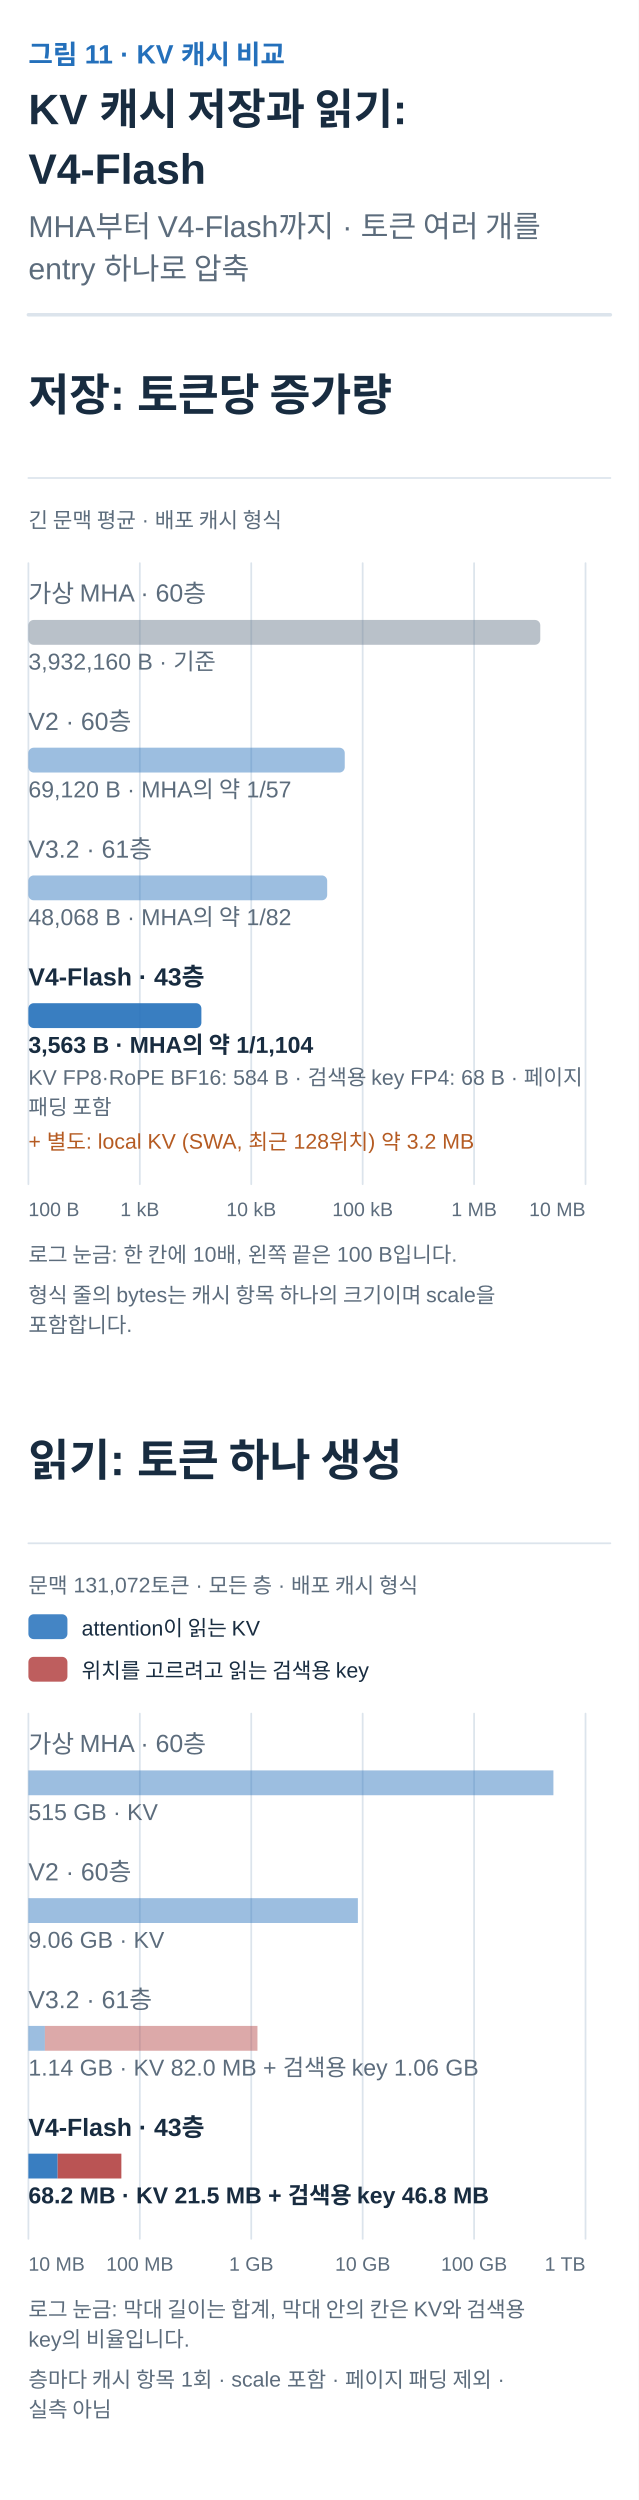
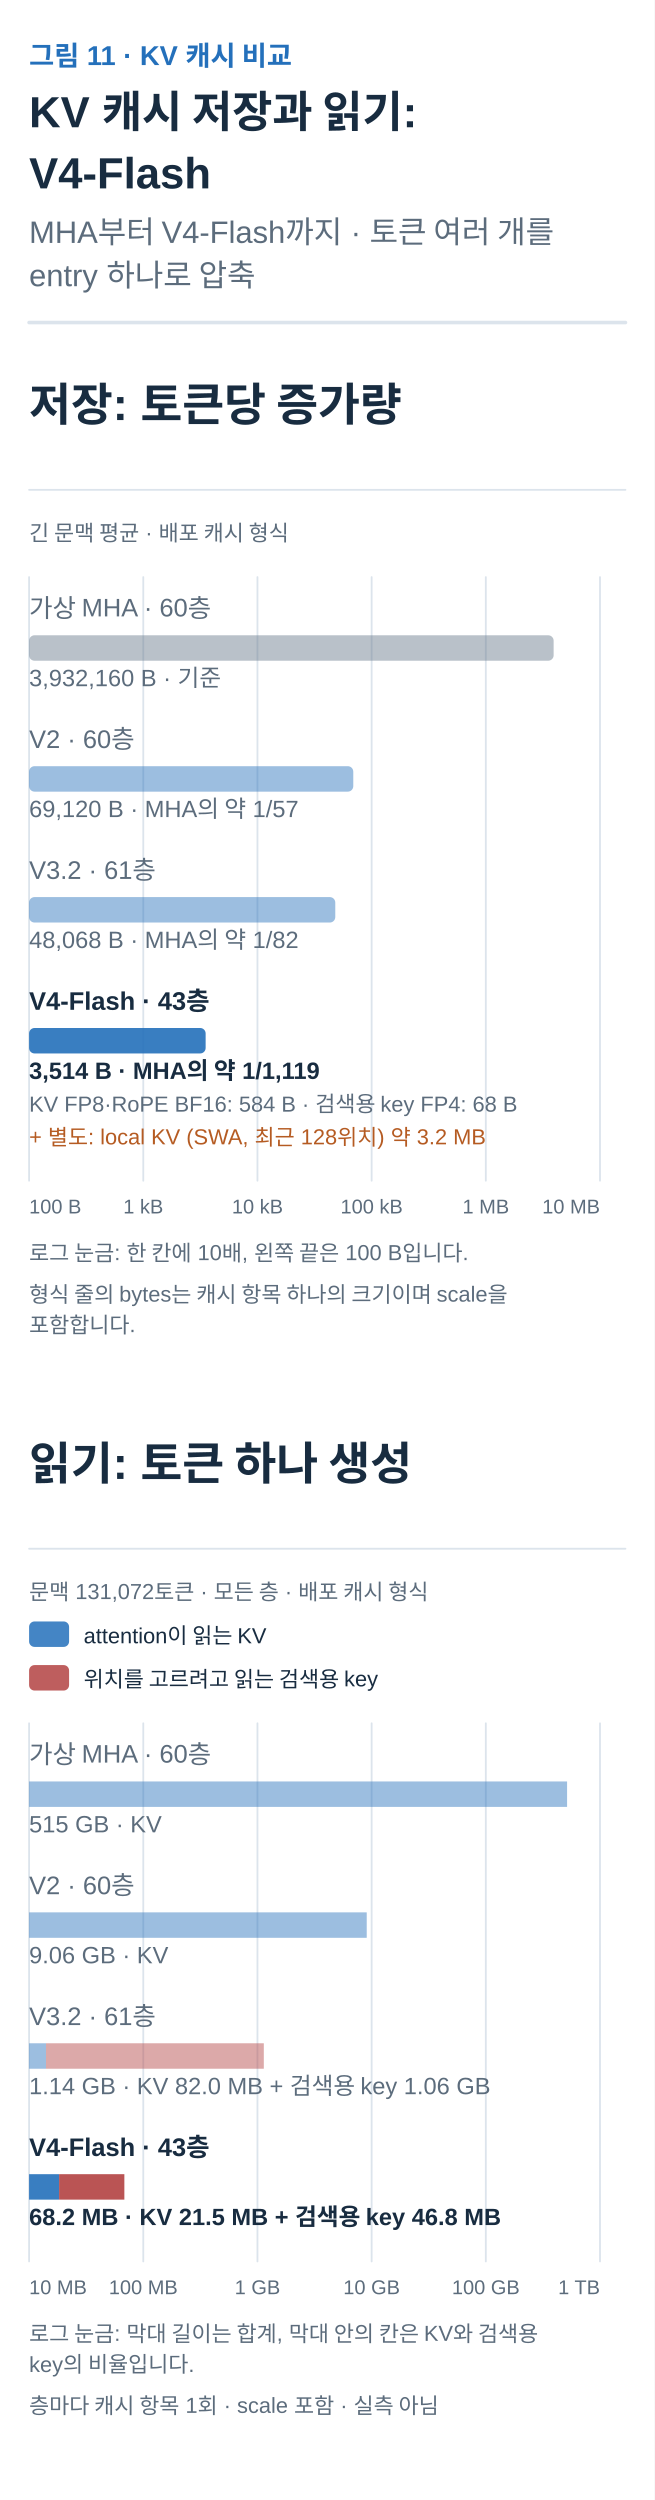
- <svg xmlns="http://www.w3.org/2000/svg" width="360" height="1409" viewBox="0 0 360 1409" role="img" aria-labelledby="title desc">
+ <svg xmlns="http://www.w3.org/2000/svg" width="360" height="1375" viewBox="0 0 360 1375" role="img" aria-labelledby="title desc">
  <defs>
    <marker id="arrow-ink" viewBox="0 0 10 10" refX="8" refY="5" markerWidth="6" markerHeight="6" orient="auto">
      <path d="M1 1 L9 5 L1 9" fill="none" stroke="#182C40" stroke-width="1.6" />
    </marker>
    <marker id="arrow-muted" viewBox="0 0 10 10" refX="8" refY="5" markerWidth="6" markerHeight="6" orient="auto">
      <path d="M1 1 L9 5 L1 9" fill="none" stroke="#5C6C7C" stroke-width="1.6" />
    </marker>
    <marker id="arrow-line" viewBox="0 0 10 10" refX="8" refY="5" markerWidth="6" markerHeight="6" orient="auto">
      <path d="M1 1 L9 5 L1 9" fill="none" stroke="#DCE4EC" stroke-width="1.6" />
    </marker>
    <marker id="arrow-paper" viewBox="0 0 10 10" refX="8" refY="5" markerWidth="6" markerHeight="6" orient="auto">
      <path d="M1 1 L9 5 L1 9" fill="none" stroke="#FFFFFF" stroke-width="1.6" />
    </marker>
    <marker id="arrow-blue" viewBox="0 0 10 10" refX="8" refY="5" markerWidth="6" markerHeight="6" orient="auto">
      <path d="M1 1 L9 5 L1 9" fill="none" stroke="#2470BB" stroke-width="1.6" />
    </marker>
    <marker id="arrow-teal" viewBox="0 0 10 10" refX="8" refY="5" markerWidth="6" markerHeight="6" orient="auto">
      <path d="M1 1 L9 5 L1 9" fill="none" stroke="#287D78" stroke-width="1.6" />
    </marker>
    <marker id="arrow-orange" viewBox="0 0 10 10" refX="8" refY="5" markerWidth="6" markerHeight="6" orient="auto">
      <path d="M1 1 L9 5 L1 9" fill="none" stroke="#B55B22" stroke-width="1.6" />
    </marker>
    <marker id="arrow-purple" viewBox="0 0 10 10" refX="8" refY="5" markerWidth="6" markerHeight="6" orient="auto">
      <path d="M1 1 L9 5 L1 9" fill="none" stroke="#7954A3" stroke-width="1.6" />
    </marker>
    <marker id="arrow-gray" viewBox="0 0 10 10" refX="8" refY="5" markerWidth="6" markerHeight="6" orient="auto">
      <path d="M1 1 L9 5 L1 9" fill="none" stroke="#657789" stroke-width="1.6" />
    </marker>
    <marker id="arrow-red" viewBox="0 0 10 10" refX="8" refY="5" markerWidth="6" markerHeight="6" orient="auto">
      <path d="M1 1 L9 5 L1 9" fill="none" stroke="#B34242" stroke-width="1.6" />
    </marker>
    <marker id="arrow-indigo" viewBox="0 0 10 10" refX="8" refY="5" markerWidth="6" markerHeight="6" orient="auto">
      <path d="M1 1 L9 5 L1 9" fill="none" stroke="#4C60A8" stroke-width="1.6" />
    </marker>
    <marker id="arrow-slate" viewBox="0 0 10 10" refX="8" refY="5" markerWidth="6" markerHeight="6" orient="auto">
      <path d="M1 1 L9 5 L1 9" fill="none" stroke="#8191A0" stroke-width="1.6" />
    </marker>
    <marker id="arrow-surface" viewBox="0 0 10 10" refX="8" refY="5" markerWidth="6" markerHeight="6" orient="auto">
      <path d="M1 1 L9 5 L1 9" fill="none" stroke="#F8FAFC" stroke-width="1.6" />
    </marker>
  </defs>
  <style>text{font-family:Arial,"Apple SD Gothic Neo","Noto Sans KR",sans-serif}text[font-family]{font-family:Menlo,Consolas,monospace}path{stroke-linecap:round;stroke-linejoin:round}</style>
  <rect width="100%" height="100%" fill="white" />
  <text x="16" y="36" fill="#2470BB" font-size="15" font-weight="600" text-anchor="start" data-max-width="328">그림 11 · KV 캐시 비교</text>
  <text x="16" y="70" fill="#182C40" font-size="24" font-weight="700" text-anchor="start" data-max-width="328">KV 캐시 저장과 읽기:</text>
  <text x="16" y="103.6" fill="#182C40" font-size="24" font-weight="700" text-anchor="start" data-max-width="328">V4-Flash</text>
  <text x="16" y="133.6" fill="#5C6C7C" font-size="17" font-weight="400" text-anchor="start" data-max-width="328">MHA부터 V4-Flash까지 · 토큰 여러 개를</text>
  <text x="16" y="157.4" fill="#5C6C7C" font-size="17" font-weight="400" text-anchor="start" data-max-width="328">entry 하나로 압축</text>
  <path d="M16,177.4 H344" stroke="#DCE4EC" stroke-width="2" />
  <g transform="translate(16 201.4) scale(1)" data-panel="1">
    <text x="0" y="30" fill="#182C40" font-size="25" font-weight="600" text-anchor="start" data-max-width="328">저장: 토큰당 증가량</text>
    <path d="M0 68 L328 68" stroke="#DCE4EC" stroke-width="1" fill="none" />
    <text x="0" y="96" fill="#5C6C7C" font-size="12" font-weight="400" text-anchor="start" data-max-width="328">긴 문맥 평균 · 배포 캐시 형식</text>
-     <path d="M314 116 L314 466" stroke="#DCE4EC" stroke-width="1" fill="none" />
-     <path d="M251.2 116 L251.2 466" stroke="#DCE4EC" stroke-width="1" fill="none" />
-     <path d="M188.4 116 L188.4 466" stroke="#DCE4EC" stroke-width="1" fill="none" />
-     <path d="M125.6 116 L125.6 466" stroke="#DCE4EC" stroke-width="1" fill="none" />
-     <path d="M62.8 116 L62.8 466" stroke="#DCE4EC" stroke-width="1" fill="none" />
-     <path d="M0 116 L0 466" stroke="#DCE4EC" stroke-width="1" fill="none" />
+     <path d="M314 116 L314 448" stroke="#DCE4EC" stroke-width="1" fill="none" />
+     <path d="M251.2 116 L251.2 448" stroke="#DCE4EC" stroke-width="1" fill="none" />
+     <path d="M188.4 116 L188.4 448" stroke="#DCE4EC" stroke-width="1" fill="none" />
+     <path d="M125.6 116 L125.6 448" stroke="#DCE4EC" stroke-width="1" fill="none" />
+     <path d="M62.8 116 L62.8 448" stroke="#DCE4EC" stroke-width="1" fill="none" />
+     <path d="M0 116 L0 448" stroke="#DCE4EC" stroke-width="1" fill="none" />
    <text x="0" y="138" fill="#5C6C7C" font-size="14" font-weight="400" text-anchor="start" data-max-width="328">가상 MHA · 60층</text>
    <rect x="0" y="148" width="288.5" height="14" rx="3" fill="#657789" fill-opacity="0.45" />
    <text x="0" y="176" fill="#5C6C7C" font-size="13" font-weight="400" text-anchor="start" data-max-width="328">3,932,160 B · 기준</text>
    <text x="0" y="210" fill="#5C6C7C" font-size="14" font-weight="400" text-anchor="start" data-max-width="328">V2 · 60층</text>
    <rect x="0" y="220" width="178.3" height="14" rx="3" fill="#2470BB" fill-opacity="0.45" />
    <text x="0" y="248" fill="#5C6C7C" font-size="13" font-weight="400" text-anchor="start" data-max-width="328">69,120 B · MHA의 약 1/57</text>
    <text x="0" y="282" fill="#5C6C7C" font-size="14" font-weight="400" text-anchor="start" data-max-width="328">V3.2 · 61층</text>
    <rect x="0" y="292" width="168.4" height="14" rx="3" fill="#2470BB" fill-opacity="0.45" />
    <text x="0" y="320" fill="#5C6C7C" font-size="13" font-weight="400" text-anchor="start" data-max-width="328">48,068 B · MHA의 약 1/82</text>
    <text x="0" y="354" fill="#182C40" font-size="14" font-weight="700" text-anchor="start" data-max-width="328">V4-Flash · 43층</text>
-     <rect x="0" y="364" width="97.5" height="14" rx="3" fill="#2470BB" fill-opacity="0.9" />
-     <text x="0" y="392" fill="#182C40" font-size="13" font-weight="700" text-anchor="start" data-max-width="328">3,563 B · MHA의 약 1/1,104</text>
-     <text x="0" y="410" fill="#5C6C7C" font-size="12" font-weight="400" text-anchor="start" data-max-width="328">KV FP8·RoPE BF16: 584 B · 검색용 key FP4: 68 B · 페이지</text>
-     <text x="0" y="426.8" fill="#5C6C7C" font-size="12" font-weight="400" text-anchor="start" data-max-width="328">패딩 포함</text>
-     <text x="0" y="446" fill="#B55B22" font-size="12" font-weight="400" text-anchor="start" data-max-width="328">+ 별도: local KV (SWA, 최근 128위치) 약 3.2 MB</text>
-     <text x="0" y="484" fill="#5C6C7C" font-size="11" font-weight="400" text-anchor="start" data-max-width="80">100 B</text>
-     <text x="62.8" y="484" fill="#5C6C7C" font-size="11" font-weight="400" text-anchor="middle" data-max-width="80">1 kB</text>
-     <text x="125.6" y="484" fill="#5C6C7C" font-size="11" font-weight="400" text-anchor="middle" data-max-width="80">10 kB</text>
-     <text x="188.4" y="484" fill="#5C6C7C" font-size="11" font-weight="400" text-anchor="middle" data-max-width="80">100 kB</text>
-     <text x="251.2" y="484" fill="#5C6C7C" font-size="11" font-weight="400" text-anchor="middle" data-max-width="80">1 MB</text>
-     <text x="314" y="484" fill="#5C6C7C" font-size="11" font-weight="400" text-anchor="end" data-max-width="80">10 MB</text>
-     <text x="0" y="510" fill="#5C6C7C" font-size="12" font-weight="400" text-anchor="start" data-max-width="328">로그 눈금: 한 칸에 10배, 왼쪽 끝은 100 B입니다.</text>
-     <text x="0" y="532.8" fill="#5C6C7C" font-size="12" font-weight="400" text-anchor="start" data-max-width="328">형식 줄의 bytes는 캐시 항목 하나의 크기이며 scale을</text>
-     <text x="0" y="549.6" fill="#5C6C7C" font-size="12" font-weight="400" text-anchor="start" data-max-width="328">포함합니다.</text>
+     <rect x="0" y="364" width="97.1" height="14" rx="3" fill="#2470BB" fill-opacity="0.9" />
+     <text x="0" y="392" fill="#182C40" font-size="13" font-weight="700" text-anchor="start" data-max-width="328">3,514 B · MHA의 약 1/1,119</text>
+     <text x="0" y="410" fill="#5C6C7C" font-size="12" font-weight="400" text-anchor="start" data-max-width="328">KV FP8·RoPE BF16: 584 B · 검색용 key FP4: 68 B</text>
+     <text x="0" y="428" fill="#B55B22" font-size="12" font-weight="400" text-anchor="start" data-max-width="328">+ 별도: local KV (SWA, 최근 128위치) 약 3.2 MB</text>
+     <text x="0" y="466" fill="#5C6C7C" font-size="11" font-weight="400" text-anchor="start" data-max-width="80">100 B</text>
+     <text x="62.8" y="466" fill="#5C6C7C" font-size="11" font-weight="400" text-anchor="middle" data-max-width="80">1 kB</text>
+     <text x="125.6" y="466" fill="#5C6C7C" font-size="11" font-weight="400" text-anchor="middle" data-max-width="80">10 kB</text>
+     <text x="188.4" y="466" fill="#5C6C7C" font-size="11" font-weight="400" text-anchor="middle" data-max-width="80">100 kB</text>
+     <text x="251.2" y="466" fill="#5C6C7C" font-size="11" font-weight="400" text-anchor="middle" data-max-width="80">1 MB</text>
+     <text x="314" y="466" fill="#5C6C7C" font-size="11" font-weight="400" text-anchor="end" data-max-width="80">10 MB</text>
+     <text x="0" y="492" fill="#5C6C7C" font-size="12" font-weight="400" text-anchor="start" data-max-width="328">로그 눈금: 한 칸에 10배, 왼쪽 끝은 100 B입니다.</text>
+     <text x="0" y="514.8" fill="#5C6C7C" font-size="12" font-weight="400" text-anchor="start" data-max-width="328">형식 줄의 bytes는 캐시 항목 하나의 크기이며 scale을</text>
+     <text x="0" y="531.6" fill="#5C6C7C" font-size="12" font-weight="400" text-anchor="start" data-max-width="328">포함합니다.</text>
  </g>
-   <g transform="translate(16 801.8) scale(1)" data-panel="2">
+   <g transform="translate(16 783.8) scale(1)" data-panel="2">
    <text x="0" y="30" fill="#182C40" font-size="25" font-weight="600" text-anchor="start" data-max-width="328">읽기: 토큰 하나 생성</text>
    <path d="M0 68 L328 68" stroke="#DCE4EC" stroke-width="1" fill="none" />
    <text x="0" y="96" fill="#5C6C7C" font-size="12" font-weight="400" text-anchor="start" data-max-width="328">문맥 131,072토큰 · 모든 층 · 배포 캐시 형식</text>
    <rect x="0" y="108" width="22" height="14" rx="3" fill="#2470BB" fill-opacity=".85" />
    <text x="30" y="120" fill="#182C40" font-size="12" font-weight="400" text-anchor="start" data-max-width="298">attention이 읽는 KV</text>
    <rect x="0" y="132" width="22" height="14" rx="3" fill="#B34242" fill-opacity=".85" />
    <text x="30" y="144" fill="#182C40" font-size="12" font-weight="400" text-anchor="start" data-max-width="298">위치를 고르려고 읽는 검색용 key</text>
    <path d="M314 164 L314 460" stroke="#DCE4EC" stroke-width="1" fill="none" />
    <path d="M251.2 164 L251.2 460" stroke="#DCE4EC" stroke-width="1" fill="none" />
    <path d="M188.4 164 L188.4 460" stroke="#DCE4EC" stroke-width="1" fill="none" />
    <path d="M125.6 164 L125.6 460" stroke="#DCE4EC" stroke-width="1" fill="none" />
    <path d="M62.8 164 L62.8 460" stroke="#DCE4EC" stroke-width="1" fill="none" />
    <path d="M0 164 L0 460" stroke="#DCE4EC" stroke-width="1" fill="none" />
    <text x="0" y="186" fill="#5C6C7C" font-size="14" font-weight="400" text-anchor="start" data-max-width="328">가상 MHA · 60층</text>
    <rect x="0" y="196" width="295.9" height="14" fill="#2470BB" fill-opacity="0.45" />
    <text x="0" y="224" fill="#5C6C7C" font-size="13" font-weight="400" text-anchor="start" data-max-width="328">515 GB · KV</text>
    <text x="0" y="258" fill="#5C6C7C" font-size="14" font-weight="400" text-anchor="start" data-max-width="328">V2 · 60층</text>
    <rect x="0" y="268" width="185.7" height="14" fill="#2470BB" fill-opacity="0.45" />
    <text x="0" y="296" fill="#5C6C7C" font-size="13" font-weight="400" text-anchor="start" data-max-width="328">9.06 GB · KV</text>
    <text x="0" y="330" fill="#5C6C7C" font-size="14" font-weight="400" text-anchor="start" data-max-width="328">V3.2 · 61층</text>
    <rect x="0" y="340" width="9.3" height="14" fill="#2470BB" fill-opacity="0.45" />
    <rect x="9.3" y="340" width="119.8" height="14" fill="#B34242" fill-opacity="0.45" />
    <text x="0" y="368" fill="#5C6C7C" font-size="13" font-weight="400" text-anchor="start" data-max-width="328">1.14 GB · KV 82.0 MB + 검색용 key 1.06 GB</text>
    <text x="0" y="402" fill="#182C40" font-size="14" font-weight="700" text-anchor="start" data-max-width="328">V4-Flash · 43층</text>
    <rect x="0" y="412" width="16.5" height="14" fill="#2470BB" fill-opacity="0.9" />
    <rect x="16.5" y="412" width="35.9" height="14" fill="#B34242" fill-opacity="0.9" />
    <text x="0" y="440" fill="#182C40" font-size="13" font-weight="700" text-anchor="start" data-max-width="328">68.2 MB · KV 21.5 MB + 검색용 key 46.8 MB</text>
    <text x="0" y="478" fill="#5C6C7C" font-size="11" font-weight="400" text-anchor="start" data-max-width="80">10 MB</text>
    <text x="62.8" y="478" fill="#5C6C7C" font-size="11" font-weight="400" text-anchor="middle" data-max-width="80">100 MB</text>
    <text x="125.6" y="478" fill="#5C6C7C" font-size="11" font-weight="400" text-anchor="middle" data-max-width="80">1 GB</text>
    <text x="188.4" y="478" fill="#5C6C7C" font-size="11" font-weight="400" text-anchor="middle" data-max-width="80">10 GB</text>
    <text x="251.2" y="478" fill="#5C6C7C" font-size="11" font-weight="400" text-anchor="middle" data-max-width="80">100 GB</text>
    <text x="314" y="478" fill="#5C6C7C" font-size="11" font-weight="400" text-anchor="end" data-max-width="80">1 TB</text>
    <text x="0" y="504" fill="#5C6C7C" font-size="12" font-weight="400" text-anchor="start" data-max-width="328">로그 눈금: 막대 길이는 합계, 막대 안의 칸은 KV와 검색용</text>
    <text x="0" y="520.8" fill="#5C6C7C" font-size="12" font-weight="400" text-anchor="start" data-max-width="328">key의 비율입니다.</text>
-     <text x="0" y="543.6" fill="#5C6C7C" font-size="12" font-weight="400" text-anchor="start" data-max-width="328">층마다 캐시 항목 1회 · scale 포함 · 페이지 패딩 제외 ·</text>
-     <text x="0" y="560.4" fill="#5C6C7C" font-size="12" font-weight="400" text-anchor="start" data-max-width="328">실측 아님</text>
+     <text x="0" y="543.6" fill="#5C6C7C" font-size="12" font-weight="400" text-anchor="start" data-max-width="328">층마다 캐시 항목 1회 · scale 포함 · 실측 아님</text>
  </g>
</svg>
